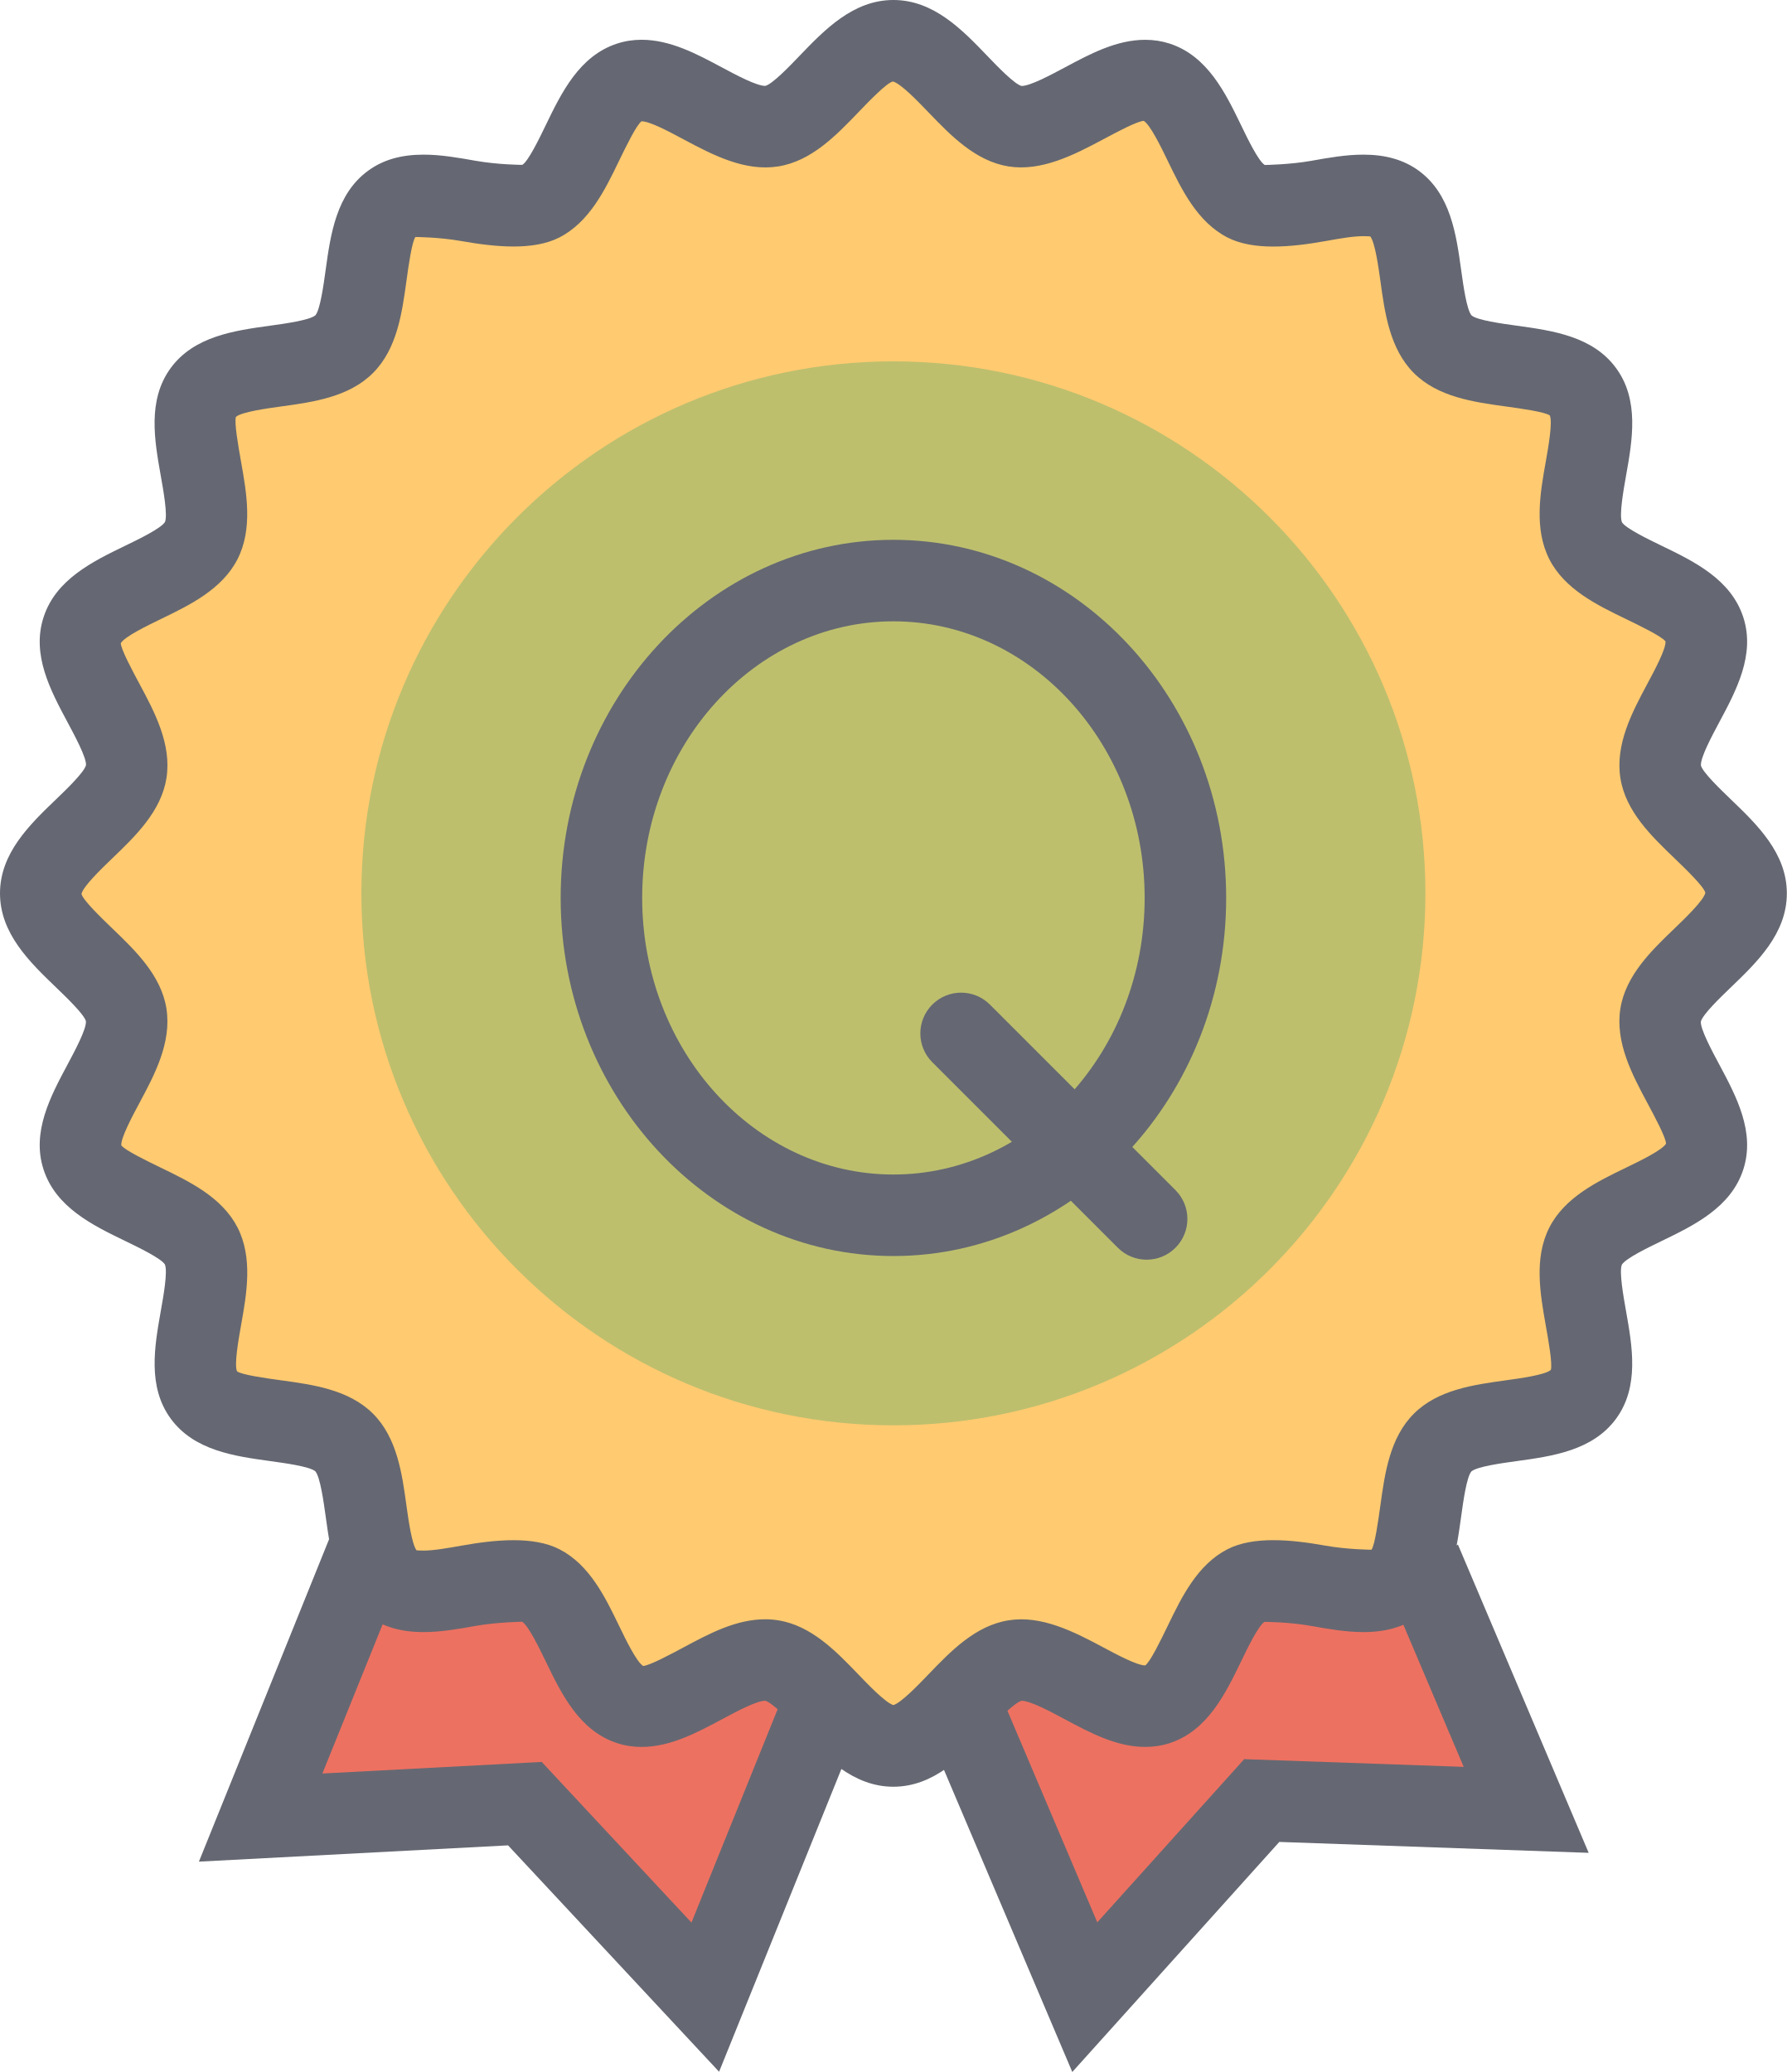
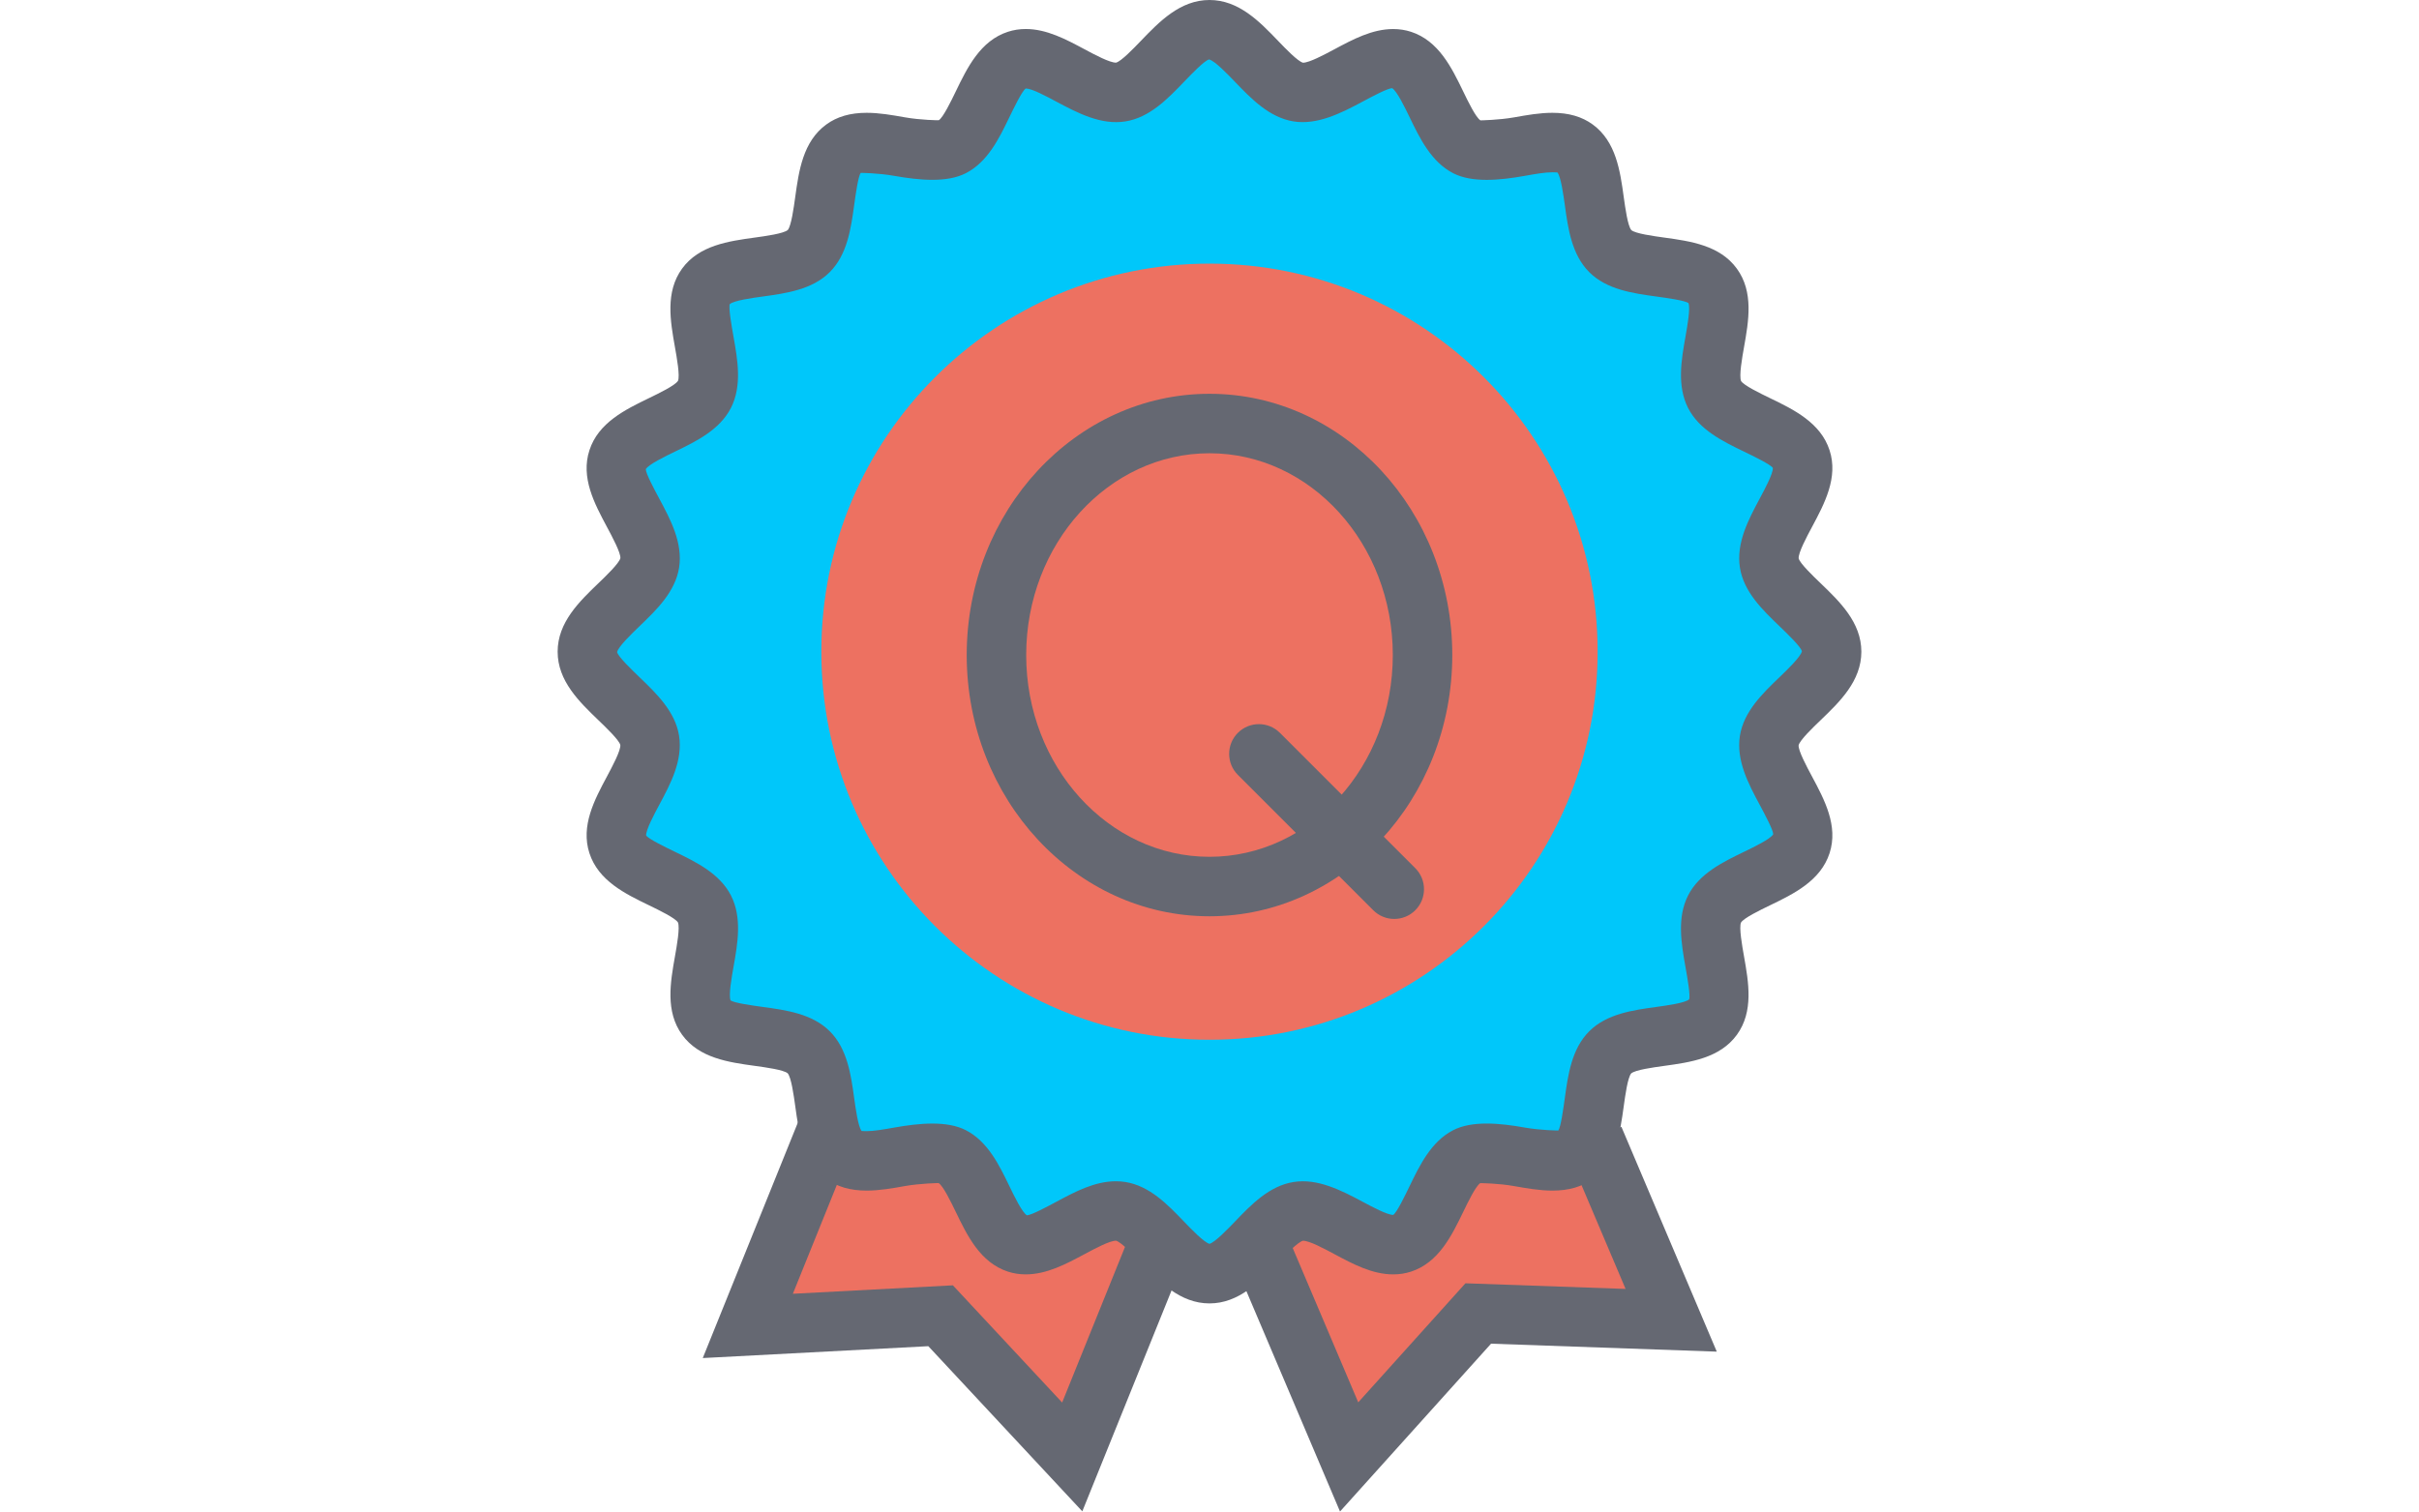
- <svg xmlns="http://www.w3.org/2000/svg" version="1.1" id="quality-award" x="0px" y="0px" viewBox="0 0 870.945 1010" enable-background="new 0 0 870.945 1010" xml:space="preserve">
-   <g id="quality-award-quality-award">
+ <svg xmlns="http://www.w3.org/2000/svg" version="1.1" id="quality-award" x="0px" y="0px" width="1280px" height="800px" viewBox="0 0 1280 800" enable-background="new 0 0 1280 800" xml:space="preserve">
+   <polyline fill="#ED7161" points="843.465,602.535 884.298,698.785 782.208,695.19 713.881,771.107 665.918,658.153 " />
+   <polygon fill="#656872" points="709.056,800 651.426,664.3 680.41,652.005 718.707,742.216 775.432,679.207 860.17,682.188   828.974,608.684 857.958,596.389 908.427,715.384 788.984,711.173 " />
+   <polyline fill="#ED7161" points="614.619,654.11 567.362,771.107 497.715,696.389 395.701,701.768 440.515,590.779 " />
+   <polygon fill="#656872" points="572.695,799.908 491.214,712.494 371.865,718.779 425.915,584.894 455.114,596.665 419.537,684.755   504.216,680.283 562.03,742.309 600.035,648.21 629.204,660.013 " />
+   <path fill="#00C7FA" d="M969.191,344.921c0,16.767-30.43,30.921-32.98,46.949c-2.581,16.459,21.978,39.296,16.937,54.817  c-5.118,15.799-38.466,19.825-45.889,34.394c-7.516,14.755,8.713,44.107-0.938,57.354c-9.714,13.354-42.663,6.916-54.281,18.534  c-11.649,11.618-5.224,44.566-18.549,54.311c-13.278,9.62-42.616-6.64-57.354,0.892c-14.569,7.453-18.61,40.756-34.409,45.903  c-15.491,5.026-38.328-19.532-54.787-16.935c-16.06,2.535-30.214,32.979-46.949,32.979c-16.751,0-30.921-30.444-46.935-32.979  c-16.459-2.598-39.311,21.961-54.817,16.935c-15.783-5.147-19.81-38.45-34.363-45.903c-14.753-7.531-44.106,8.729-57.369-0.923  c-13.324-9.713-6.915-42.661-18.549-54.279c-11.634-11.649-44.567-5.195-54.28-18.534c-9.682-13.277,6.592-42.631-0.922-57.354  c-7.454-14.568-40.787-18.625-45.904-34.394c-5.056-15.521,19.502-38.358,16.936-54.817c-2.551-16.028-32.98-30.213-32.98-46.949  s30.429-30.905,32.98-46.934c2.566-16.459-22.007-39.296-16.936-54.787c5.102-15.783,38.42-19.856,45.889-34.425  c7.5-14.723-8.744-44.076,0.907-57.338c9.713-13.324,42.663-6.9,54.295-18.549c11.634-11.634,5.21-44.583,18.549-54.28  c13.264-9.667,42.616,6.578,57.354-0.922c14.554-7.454,18.61-40.787,34.378-45.905c15.522-5.041,38.344,19.502,54.833,16.936  c16.014-2.536,30.184-32.98,46.935-32.98s30.92,30.444,46.949,32.98c16.459,2.566,39.296-21.977,54.818-16.92  c15.782,5.133,19.824,38.436,34.378,45.889c14.769,7.53,44.106-8.745,57.369,0.922c13.325,9.713,6.915,42.646,18.549,54.28  c11.634,11.649,44.583,5.225,54.266,18.549c9.681,13.263-6.578,42.616,0.938,57.354c7.453,14.553,40.771,18.611,45.889,34.394  c5.041,15.506-19.518,38.344-16.937,54.803C938.762,314.016,969.191,328.185,969.191,344.921z" />
+   <path fill="#656872" d="M639.992,689.856c-15.521,0-26.556-11.479-36.299-21.622c-3.889-4.058-10.42-10.851-13.171-11.573  c-3.396,0.016-11.065,4.135-16.675,7.132c-9.835,5.256-19.993,10.696-31.089,10.696c-3.259,0-6.409-0.477-9.375-1.444  c-14.677-4.78-21.562-19.057-27.647-31.644c-2.489-5.133-6.623-13.708-9.082-15.245l0,0c-0.077,0-9.697,0.154-17.903,1.599  c-6.609,1.184-13.433,2.396-20.179,2.396c-8.637,0-15.614-2.028-21.331-6.177c-12.371-9.021-14.522-24.65-16.429-38.451  c-0.799-5.701-2.105-15.245-4.011-17.459c-2.151-1.844-11.695-3.149-17.396-3.934c-13.801-1.905-29.43-4.057-38.451-16.428  c-8.99-12.341-6.224-27.862-3.796-41.571c1.015-5.702,2.72-15.245,1.567-17.935c-1.475-2.351-10.082-6.516-15.214-9.006  c-12.603-6.085-26.879-13.002-31.628-27.647c-4.702-14.445,2.72-28.292,9.252-40.51c2.766-5.179,7.407-13.831,7.1-16.766  c-0.691-2.613-7.5-9.16-11.557-13.063c-10.128-9.743-21.607-20.778-21.607-36.284c0-15.507,11.479-26.541,21.607-36.269  c4.072-3.919,10.865-10.45,11.587-13.217c0.277-2.782-4.364-11.434-7.13-16.597c-6.547-12.233-13.97-26.08-9.237-40.542  c4.718-14.6,18.996-21.53,31.597-27.631c5.148-2.49,13.739-6.654,15.26-9.113c1.106-2.582-0.599-12.141-1.614-17.842  c-2.428-13.693-5.194-29.2,3.781-41.54c9.021-12.372,24.65-14.523,38.451-16.429c5.702-0.783,15.261-2.105,17.474-4.011  c1.829-2.136,3.15-11.695,3.935-17.397c1.905-13.8,4.072-29.445,16.459-38.451c5.701-4.165,12.679-6.178,21.346-6.178  c6.747,0,13.586,1.214,20.179,2.382c8.422,1.491,17.935,1.599,17.98,1.552c2.32-1.46,6.485-10.051,8.976-15.199  c6.085-12.587,12.985-26.879,27.646-31.628c2.966-0.968,6.132-1.46,9.391-1.46c11.096,0,21.269,5.456,31.104,10.712  c5.594,2.997,13.278,7.1,16.675,7.1c2.735-0.692,9.267-7.485,13.155-11.542C613.437,11.48,624.471,0,639.992,0  s26.556,11.48,36.284,21.607c3.903,4.072,10.435,10.865,13.2,11.587c3.366-0.03,11.035-4.134,16.629-7.115  c9.836-5.271,20.01-10.711,31.105-10.711c3.273,0,6.438,0.492,9.42,1.46c14.646,4.764,21.547,19.041,27.647,31.627  c2.475,5.133,6.623,13.708,9.082,15.245l0,0c0.077,0,9.683-0.138,17.904-1.598c6.593-1.184,13.417-2.397,20.179-2.397  c8.637,0,15.629,2.028,21.33,6.178c12.372,9.021,14.523,24.65,16.429,38.451c0.799,5.702,2.105,15.261,4.011,17.458  c2.152,1.844,11.711,3.166,17.412,3.949c13.801,1.906,29.431,4.073,38.42,16.444c8.991,12.31,6.239,27.832,3.797,41.525  c-1.015,5.717-2.705,15.275-1.553,17.965c1.476,2.336,10.066,6.501,15.199,8.991c12.602,6.085,26.879,13.001,31.627,27.663  c4.688,14.431-2.72,28.262-9.251,40.479c-2.767,5.164-7.407,13.832-7.101,16.767c0.691,2.628,7.484,9.16,11.558,13.079  c10.127,9.728,21.607,20.762,21.607,36.269c0,15.521-11.48,26.571-21.623,36.3c-4.058,3.903-10.851,10.435-11.572,13.2  c-0.276,2.798,4.349,11.45,7.131,16.629c6.531,12.218,13.938,26.049,9.251,40.494c-4.748,14.661-19.041,21.577-31.643,27.663  c-5.117,2.475-13.693,6.624-15.229,9.067c-1.122,2.612,0.583,12.202,1.599,17.919c2.427,13.693,5.179,29.185-3.797,41.51  c-9.021,12.386-24.681,14.537-38.496,16.443c-5.687,0.784-15.215,2.09-17.412,3.98c-1.845,2.151-3.166,11.711-3.95,17.412  c-1.905,13.785-4.057,29.415-16.413,38.451c-5.747,4.164-12.709,6.161-21.314,6.161c-6.763,0-13.586-1.213-20.209-2.381  c-8.422-1.521-17.936-1.568-17.981-1.568c-2.367,1.476-6.531,10.066-9.005,15.199c-6.102,12.587-13.002,26.864-27.663,31.644  c-2.981,0.969-6.132,1.445-9.391,1.445c-11.079,0-21.239-5.441-31.073-10.696c-5.594-2.998-13.263-7.116-16.66-7.116  c-2.781,0.706-9.328,7.515-13.231,11.588C666.518,678.377,655.498,689.856,639.992,689.856L639.992,689.856z M590.522,625.203  c1.69,0,3.35,0.139,4.994,0.4c12.817,2.028,22.407,12.018,30.875,20.823c3.98,4.149,10.573,11.004,13.601,11.91  c3.012-0.906,9.59-7.745,13.555-11.88c8.483-8.836,18.104-18.841,30.936-20.854c12.602-2.029,25.081,4.317,36.516,10.435  c5.193,2.781,13.031,6.978,16.213,6.978c1.921-1.276,6.178-10.067,8.713-15.322c5.349-11.05,11.419-23.575,23.053-29.537  c9.943-5.103,24.512-3.766,37.806-1.384c8.652,1.537,17.734,1.567,17.78,1.583c1.322-1.782,2.644-11.388,3.442-17.119  c1.69-12.234,3.596-26.111,12.925-35.408c9.267-9.268,23.113-11.173,35.331-12.864c5.732-0.783,15.337-2.105,17.535-4.026  c0.737-2.135-0.938-11.587-1.952-17.242c-2.152-12.188-4.595-25.987,1.398-37.76c5.932-11.649,18.473-17.72,29.537-23.067  c5.241-2.536,14.017-6.777,15.507-9.298c0.015-2.243-4.487-10.649-7.177-15.66c-5.855-10.957-12.51-23.359-10.451-36.483  c2.045-12.832,12.034-22.438,20.84-30.891c3.98-3.825,11.388-10.941,11.972-13.846c-0.599-2.429-7.715-9.267-11.956-13.354  c-8.821-8.468-18.811-18.058-20.84-30.875c-2.074-13.155,4.58-25.557,10.436-36.515c2.689-5.01,7.191-13.416,6.977-16.29  c-1.29-1.875-10.065-6.132-15.307-8.667c-11.049-5.348-23.574-11.403-29.521-23.021c-6.009-11.787-3.566-25.588-1.398-37.759  c0.999-5.655,2.689-15.122,1.567-17.796c-1.829-1.383-11.388-2.705-17.104-3.489c-12.232-1.69-26.095-3.596-35.408-12.909  c-9.282-9.297-11.203-23.145-12.878-35.377c-0.784-5.579-2.061-14.845-3.904-17.335c-0.062,0-0.968-0.123-2.688-0.123  c-3.98,0-9.176,0.922-14.677,1.906c-13.247,2.367-27.816,3.719-37.775-1.383c-11.648-5.963-17.703-18.488-23.052-29.537  c-2.536-5.241-6.777-14.016-9.312-15.507c-2.628,0.185-10.175,4.227-15.676,7.162c-11.403,6.101-23.836,12.402-36.438,10.451  c-12.848-2.044-22.453-12.033-30.921-20.839c-4.088-4.257-10.927-11.372-13.831-11.972c-2.443,0.6-9.282,7.715-13.37,11.972  c-8.468,8.806-18.058,18.795-30.875,20.824c-12.848,2.028-25.08-4.334-36.515-10.435c-5.501-2.951-13.032-6.992-16.243-6.992  c-1.921,1.306-6.179,10.081-8.714,15.322c-5.349,11.065-11.403,23.59-23.021,29.538c-10.021,5.102-24.513,3.734-37.76,1.398  c-8.683-1.552-17.766-1.583-17.812-1.583c-1.367,1.829-2.704,11.418-3.488,17.135c-1.69,12.233-3.597,26.08-12.894,35.377  c-9.298,9.313-23.16,11.219-35.393,12.909c-5.732,0.784-15.322,2.121-17.52,4.026c-0.722,2.121,0.968,11.587,1.967,17.243  c2.167,12.171,4.626,25.972-1.368,37.729c-5.963,11.649-18.487,17.719-29.537,23.067c-5.241,2.536-14.016,6.793-15.506,9.329  c-0.016,2.259,4.487,10.635,7.161,15.645c5.871,10.942,12.51,23.344,10.466,36.453c-2.043,12.863-12.033,22.453-20.854,30.921  c-4.242,4.088-11.357,10.926-11.956,13.815c0.599,2.429,7.714,9.282,11.956,13.37c8.821,8.468,18.811,18.073,20.839,30.874  c2.059,13.155-4.58,25.558-10.435,36.484c-2.689,5.025-7.192,13.432-6.993,16.32c1.307,1.875,10.082,6.132,15.322,8.668  c11.05,5.348,23.59,11.418,29.553,23.052c5.993,11.757,3.55,25.558,1.368,37.729c-0.999,5.67-2.689,15.138-1.567,17.811  c1.813,1.384,11.403,2.706,17.121,3.489c12.232,1.675,26.095,3.581,35.407,12.895c9.282,9.281,11.203,23.143,12.879,35.377  c0.783,5.578,2.06,14.83,3.888,17.335c0.2,0.03,0.999,0.123,2.705,0.123l0,0c3.965,0,9.175-0.938,14.676-1.905  c13.248-2.367,27.802-3.72,37.79,1.383c11.634,5.962,17.689,18.487,23.037,29.553c2.536,5.24,6.777,14.031,9.313,15.521  c2.566-0.215,10.097-4.242,15.613-7.192C568.945,630.721,579.227,625.203,590.522,625.203L590.522,625.203z" />
+   <g>
+     <path fill="#ED7161" d="M845.387,344.921c0,113.447-91.963,205.395-205.395,205.395s-205.395-91.947-205.395-205.395   c0-113.432,91.963-205.395,205.395-205.395S845.387,231.489,845.387,344.921z" />
+   </g>
+   <g>
    <g>
-       <g>
-         <g>
-           <polyline fill="#ED7161" points="692.347,760.701 743.899,882.217 615.01,877.678 528.748,973.523 468.194,830.918           " />
-           <polygon fill="#656872" points="522.656,1010 449.898,838.679 486.49,823.156 534.84,937.048 606.455,857.499       713.437,861.263 674.051,768.463 710.644,752.94 774.361,903.172 623.566,897.856 522.656,1010     " />
-         </g>
-       </g>
-       <g>
-         <g>
-           <polyline fill="#ED7161" points="403.43,825.814 343.768,973.523 255.837,879.19 127.045,885.981 183.622,745.859           " />
-           <polygon fill="#656872" points="350.5,1009.884 247.63,899.523 96.953,907.459 165.19,738.428 202.054,753.289       157.138,864.503 264.045,858.857 337.035,937.164 385.017,818.365 421.842,833.266 350.5,1009.884     " />
-         </g>
-       </g>
+       <path fill="#656872" d="M639.992,484.955c-70.832,0-128.462-62.025-128.462-138.267s57.63-138.267,128.462-138.267    c70.847,0,128.477,62.025,128.477,138.267S710.839,484.955,639.992,484.955L639.992,484.955z M639.992,239.896    c-53.48,0-96.988,47.902-96.988,106.793c0,58.89,43.508,106.792,96.988,106.792s97.003-47.902,97.003-106.792    C736.995,287.798,693.473,239.896,639.992,239.896L639.992,239.896z" />
    </g>
    <g>
-       <path fill="#FFCA70" d="M851.077,435.462c0,21.169-38.417,39.038-41.638,59.274    c-3.259,20.779,27.746,49.611,21.382,69.207c-6.461,19.945-48.563,25.029-57.934,43.422    c-9.488,18.627,11,55.686-1.184,72.41c-12.263,16.859-53.861,8.73-68.529,23.398    c-14.707,14.668-6.596,56.266-23.418,68.567c-16.764,12.146-53.803-8.382-72.409,1.126    c-18.393,9.409-23.495,51.454-43.441,57.953c-19.558,6.346-48.389-24.66-69.168-21.381    c-20.275,3.201-38.145,41.637-59.274,41.637c-21.148,0-39.037-38.435-59.254-41.637    c-20.779-3.279-49.63,27.727-69.207,21.381c-19.926-6.499-25.009-48.544-43.383-57.953    c-18.626-9.508-55.684,11.02-72.428-1.165c-16.822-12.263-8.731-53.86-23.419-68.528    c-14.688-14.707-56.266-6.559-68.528-23.398c-12.224-16.764,8.323-53.822-1.164-72.41    c-9.41-18.392-51.494-23.515-57.955-43.422c-6.383-19.596,24.622-48.428,21.381-69.207    c-3.221-20.236-41.637-38.145-41.637-59.274c0-21.129,38.416-39.018,41.637-59.254    c3.24-20.78-27.784-49.612-21.381-69.169c6.441-19.926,48.505-25.068,57.935-43.461    c9.468-18.587-11.04-55.645,1.145-72.39c12.262-16.822,53.861-8.711,68.548-23.419    c14.688-14.688,6.578-56.286,23.419-68.528c16.744-12.204,53.802,8.304,72.409-1.164    c18.374-9.41,23.496-51.494,43.403-57.955c19.596-6.364,48.408,24.622,69.227,21.381    c20.217-3.201,38.106-41.637,59.254-41.637c21.148,0,39.037,38.436,59.274,41.637    c20.78,3.24,49.611-27.745,69.207-21.362c19.926,6.48,25.028,48.525,43.402,57.935    c18.645,9.507,55.685-11.04,72.429,1.164c16.822,12.262,8.73,53.841,23.418,68.528    c14.688,14.707,56.286,6.597,68.51,23.419c12.223,16.744-8.305,53.802,1.184,72.409    c9.41,18.374,51.474,23.496,57.934,43.422c6.364,19.577-24.641,48.409-21.382,69.189    C812.66,396.445,851.077,414.334,851.077,435.462z" />
-       <path fill="#656872" d="M435.462,870.944c-19.596,0-33.527-14.493-45.828-27.299    c-4.909-5.122-13.155-13.698-16.628-14.61c-4.288,0.019-13.97,5.22-21.051,9.004    c-12.418,6.635-25.242,13.504-39.251,13.504c-4.113,0-8.091-0.602-11.835-1.824    c-18.529-6.034-27.221-24.059-34.905-39.949c-3.143-6.48-8.362-17.307-11.466-19.247l0,0    c-0.097,0-12.243,0.194-22.604,2.018c-8.343,1.493-16.958,3.025-25.475,3.025    c-10.904,0-19.713-2.561-26.93-7.799c-15.619-11.389-18.335-31.121-20.741-48.545    c-1.009-7.197-2.658-19.246-5.064-22.041c-2.716-2.328-14.765-3.977-21.963-4.967    c-17.423-2.405-37.155-5.121-48.544-20.74c-11.351-15.58-7.858-35.176-4.793-52.483    c1.281-7.198,3.434-19.247,1.979-22.642c-1.863-2.969-12.728-8.227-19.208-11.37    c-15.91-7.683-33.935-16.415-39.93-34.905c-5.937-18.237,3.434-35.719,11.68-51.144    c3.492-6.538,9.351-17.462,8.963-21.167c-0.873-3.299-9.468-11.565-14.59-16.492    C14.493,468.971,0,455.039,0,435.462s14.493-33.507,27.279-45.789c5.142-4.947,13.717-13.193,14.629-16.686    c0.349-3.512-5.51-14.435-9.002-20.954c-8.266-15.444-17.637-32.925-11.661-51.183    c5.957-18.432,23.982-27.182,39.891-34.885c6.5-3.143,17.346-8.401,19.266-11.506    c1.397-3.259-0.756-15.328-2.037-22.526c-3.066-17.287-6.558-36.864,4.773-52.444    c11.389-15.619,31.121-18.335,48.544-20.741c7.198-0.989,19.266-2.658,22.06-5.064    c2.309-2.697,3.978-14.765,4.967-21.963c2.406-17.423,5.142-37.174,20.78-48.544    c7.198-5.258,16.006-7.8,26.949-7.8c8.518,0,17.152,1.533,25.475,3.007    c10.632,1.882,22.643,2.018,22.701,1.959c2.93-1.843,8.188-12.689,11.331-19.188    c7.683-15.891,16.395-33.935,34.904-39.93c3.745-1.223,7.742-1.843,11.855-1.843    c14.008,0,26.852,6.888,39.27,13.523c7.062,3.783,16.763,8.964,21.051,8.964    c3.454-0.874,11.699-9.449,16.608-14.571C401.936,14.494,415.866,0,435.462,0s33.527,14.494,45.809,27.279    c4.928,5.142,13.174,13.717,16.666,14.629c4.25-0.039,13.932-5.219,20.994-8.983    c12.417-6.655,25.262-13.523,39.27-13.523c4.133,0,8.129,0.621,11.894,1.843    c18.49,6.015,27.202,24.039,34.904,39.93c3.124,6.48,8.362,17.307,11.467,19.247l0,0    c0.097,0,12.224-0.174,22.604-2.018c8.323-1.494,16.939-3.027,25.476-3.027c10.904,0,19.731,2.561,26.93,7.8    c15.619,11.389,18.336,31.121,20.741,48.544c1.009,7.198,2.658,19.267,5.063,22.041    c2.717,2.328,14.785,3.997,21.983,4.986c17.424,2.406,37.156,5.142,48.506,20.76    c11.351,15.541,7.877,35.138,4.793,52.425c-1.281,7.218-3.415,19.286-1.96,22.681    c1.862,2.949,12.708,8.207,19.189,11.351c15.91,7.683,33.935,16.414,39.93,34.924    c5.918,18.219-3.434,35.681-11.68,51.105c-3.492,6.52-9.352,17.462-8.964,21.168    c0.873,3.318,9.448,11.564,14.591,16.511c12.785,12.282,27.279,26.212,27.279,45.789    c0,19.596-14.494,33.546-27.299,45.829c-5.123,4.928-13.698,13.174-14.61,16.666    c-0.349,3.531,5.491,14.455,9.003,20.993c8.246,15.425,17.598,32.887,11.68,51.124    c-5.995,18.51-24.039,27.241-39.949,34.925c-6.461,3.124-17.287,8.362-19.227,11.447    c-1.417,3.298,0.736,15.405,2.018,22.622c3.064,17.288,6.538,36.846-4.793,52.406    c-11.389,15.638-31.16,18.354-48.602,20.76c-7.18,0.99-19.209,2.639-21.983,5.026    c-2.328,2.717-3.997,14.785-4.986,21.982c-2.405,17.404-5.122,37.137-20.722,48.545    c-7.256,5.258-16.045,7.779-26.91,7.779c-8.537,0-17.152-1.532-25.514-3.007    c-10.633-1.921-22.643-1.98-22.701-1.98c-2.988,1.863-8.246,12.709-11.369,19.189    c-7.703,15.891-16.415,33.915-34.924,39.949c-3.765,1.223-7.742,1.824-11.855,1.824    c-13.988,0-26.814-6.869-39.23-13.504c-7.062-3.784-16.744-8.984-21.033-8.984    c-3.511,0.893-11.777,9.488-16.704,14.63C468.951,856.451,455.039,870.944,435.462,870.944L435.462,870.944z     M373.007,789.319c2.134,0,4.229,0.175,6.306,0.505c16.182,2.561,28.289,15.172,38.979,26.289    c5.025,5.239,13.349,13.893,17.171,15.037c3.803-1.145,12.107-9.778,17.113-14.998    c10.71-11.156,22.856-23.787,39.057-26.328c15.91-2.562,31.665,5.451,46.1,13.174    c6.558,3.512,16.453,8.809,20.469,8.809c2.426-1.61,7.8-12.709,11.001-19.344    c6.752-13.95,14.416-29.764,29.104-37.291c12.554-6.441,30.946-4.754,47.73-1.746    c10.924,1.94,22.39,1.978,22.448,1.998c1.669-2.25,3.337-14.377,4.346-21.613    c2.134-15.445,4.54-32.965,16.317-44.703c11.699-11.699,29.181-14.105,44.605-16.24    c7.237-0.989,19.363-2.658,22.139-5.083c0.931-2.696-1.184-14.629-2.465-21.769    c-2.717-15.387-5.801-32.809,1.766-47.672c7.489-14.707,23.322-22.371,37.291-29.123    c6.616-3.201,17.695-8.556,19.577-11.738c0.019-2.832-5.665-13.445-9.062-19.77    c-7.392-13.833-15.793-29.491-13.193-46.06c2.581-16.2,15.192-28.327,26.31-38.999    c5.026-4.83,14.377-13.814,15.114-17.481c-0.756-3.065-9.74-11.699-15.095-16.86    c-11.137-10.69-23.748-22.797-26.309-38.979c-2.619-16.608,5.782-32.266,13.174-46.1    c3.397-6.325,9.08-16.938,8.809-20.566c-1.629-2.367-12.708-7.741-19.324-10.943    c-13.95-6.752-29.763-14.396-37.272-29.064c-7.586-14.881-4.502-32.305-1.766-47.671    c1.262-7.14,3.396-19.092,1.978-22.468c-2.309-1.746-14.377-3.415-21.594-4.404    c-15.444-2.134-32.945-4.54-44.703-16.298c-11.719-11.738-14.145-29.22-16.259-44.664    c-0.989-7.043-2.601-18.742-4.929-21.885c-0.077,0-1.222-0.155-3.394-0.155c-5.025,0-11.584,1.164-18.529,2.406    c-16.725,2.988-35.118,4.695-47.691-1.746c-14.706-7.528-22.351-23.341-29.103-37.291    c-3.202-6.616-8.557-17.695-11.758-19.577c-3.317,0.233-12.845,5.336-19.79,9.041    c-14.396,7.703-30.093,15.658-46.003,13.194c-16.22-2.58-28.346-15.192-39.037-26.309    c-5.161-5.375-13.795-14.357-17.462-15.114c-3.085,0.757-11.719,9.74-16.88,15.114    c-10.69,11.118-22.797,23.729-38.979,26.29c-16.22,2.561-31.664-5.472-46.1-13.174    c-6.946-3.725-16.453-8.828-20.508-8.828c-2.425,1.649-7.8,12.727-11.002,19.344    c-6.752,13.97-14.396,29.782-29.064,37.291c-12.65,6.441-30.946,4.715-47.671,1.766    c-10.962-1.959-22.429-1.998-22.487-1.998c-1.727,2.309-3.415,14.416-4.404,21.633    c-2.134,15.444-4.54,32.926-16.278,44.664c-11.738,11.758-29.239,14.164-44.683,16.298    c-7.237,0.989-19.344,2.677-22.119,5.083c-0.912,2.677,1.223,14.629,2.483,21.769    c2.736,15.367,5.84,32.789-1.727,47.632c-7.528,14.707-23.341,22.371-37.291,29.122    c-6.616,3.202-17.695,8.576-19.577,11.777c-0.02,2.852,5.665,13.426,9.041,19.752    c7.412,13.814,15.793,29.472,13.213,46.022c-2.58,16.24-15.192,28.347-26.329,39.037    c-5.355,5.161-14.338,13.795-15.095,17.442c0.756,3.066,9.74,11.719,15.095,16.879    c11.137,10.691,23.748,22.818,26.309,38.98c2.6,16.608-5.782,32.267-13.174,46.062    c-3.396,6.344-9.08,16.957-8.828,20.605c1.649,2.367,12.728,7.741,19.344,10.942    c13.95,6.752,29.782,14.416,37.311,29.104c7.566,14.843,4.482,32.266,1.726,47.633    c-1.261,7.159-3.396,19.111-1.979,22.486c2.29,1.746,14.396,3.416,21.614,4.404    c15.444,2.115,32.945,4.521,44.703,16.279c11.719,11.719,14.144,29.219,16.259,44.664    c0.99,7.043,2.6,18.723,4.909,21.885c0.253,0.039,1.261,0.156,3.415,0.156l0,0    c5.005,0,11.583-1.184,18.529-2.406c16.725-2.988,35.099-4.695,47.71,1.746    c14.688,7.527,22.332,23.341,29.084,37.31c3.201,6.615,8.556,17.714,11.758,19.596    c3.24-0.272,12.747-5.355,19.712-9.08C345.766,796.285,358.746,789.319,373.007,789.319L373.007,789.319z" />
-     </g>
-     <g>
-       <path fill="#BDBF6D" d="M694.773,435.462c0,143.227-116.103,259.311-259.311,259.311    c-143.208,0-259.31-116.084-259.31-259.311c0-143.208,116.103-259.31,259.31-259.31    C578.669,176.152,694.773,292.255,694.773,435.462z" />
-     </g>
-     <g>
-       <g>
-         <path fill="#656872" d="M435.462,612.256c-89.425,0-162.183-78.308-162.183-174.562s72.758-174.561,162.183-174.561     c89.444,0,162.202,78.307,162.202,174.561S524.907,612.256,435.462,612.256L435.462,612.256z M435.462,302.868     c-67.519,0-122.447,60.477-122.447,134.826c0,74.349,54.928,134.826,122.447,134.826     c67.52,0,122.467-60.477,122.467-134.826C557.929,363.345,502.982,302.868,435.462,302.868L435.462,302.868z" />
-       </g>
-       <g>
-         <path fill="#656872" d="M558.9,614.04c-5.084,0-10.168-1.94-14.048-5.82l-90.434-90.434     c-7.761-7.761-7.761-20.333,0-28.095c7.761-7.761,20.334-7.761,28.094,0l90.434,90.434     c7.76,7.762,7.76,20.334,0,28.095C569.066,612.1,563.982,614.04,558.9,614.04L558.9,614.04z" />
-       </g>
+       <path fill="#656872" d="M737.765,486.368c-4.027,0-8.054-1.537-11.127-4.61l-71.631-71.63c-6.147-6.147-6.147-16.105,0-22.254    c6.147-6.146,16.105-6.146,22.253,0l71.631,71.631c6.146,6.148,6.146,16.106,0,22.253    C745.816,484.831,741.79,486.368,737.765,486.368L737.765,486.368z" />
    </g>
  </g>
</svg>
